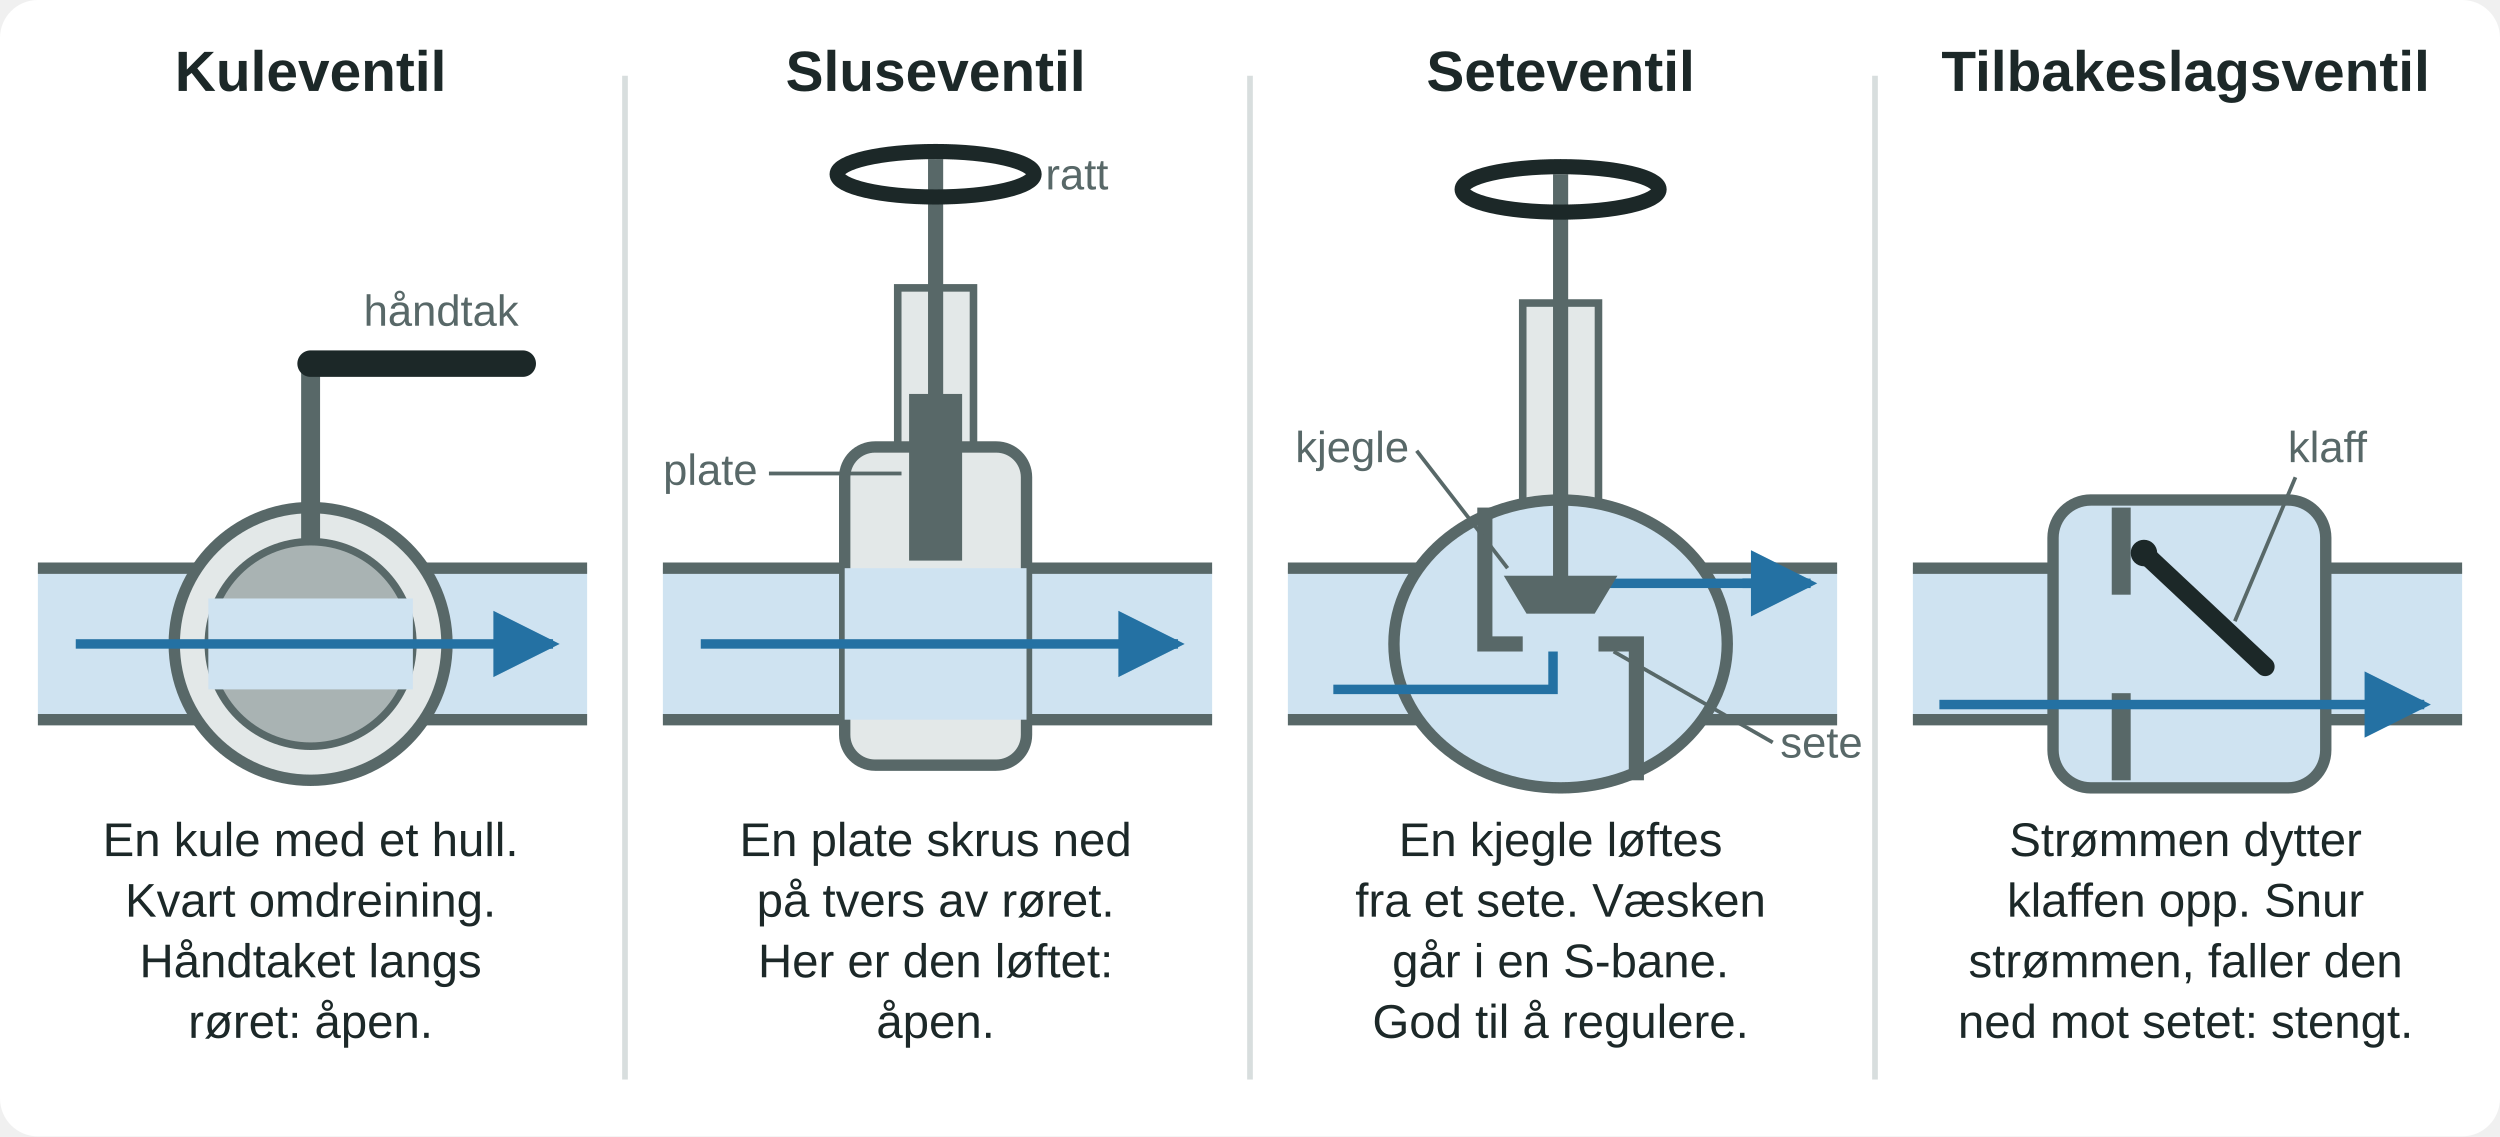
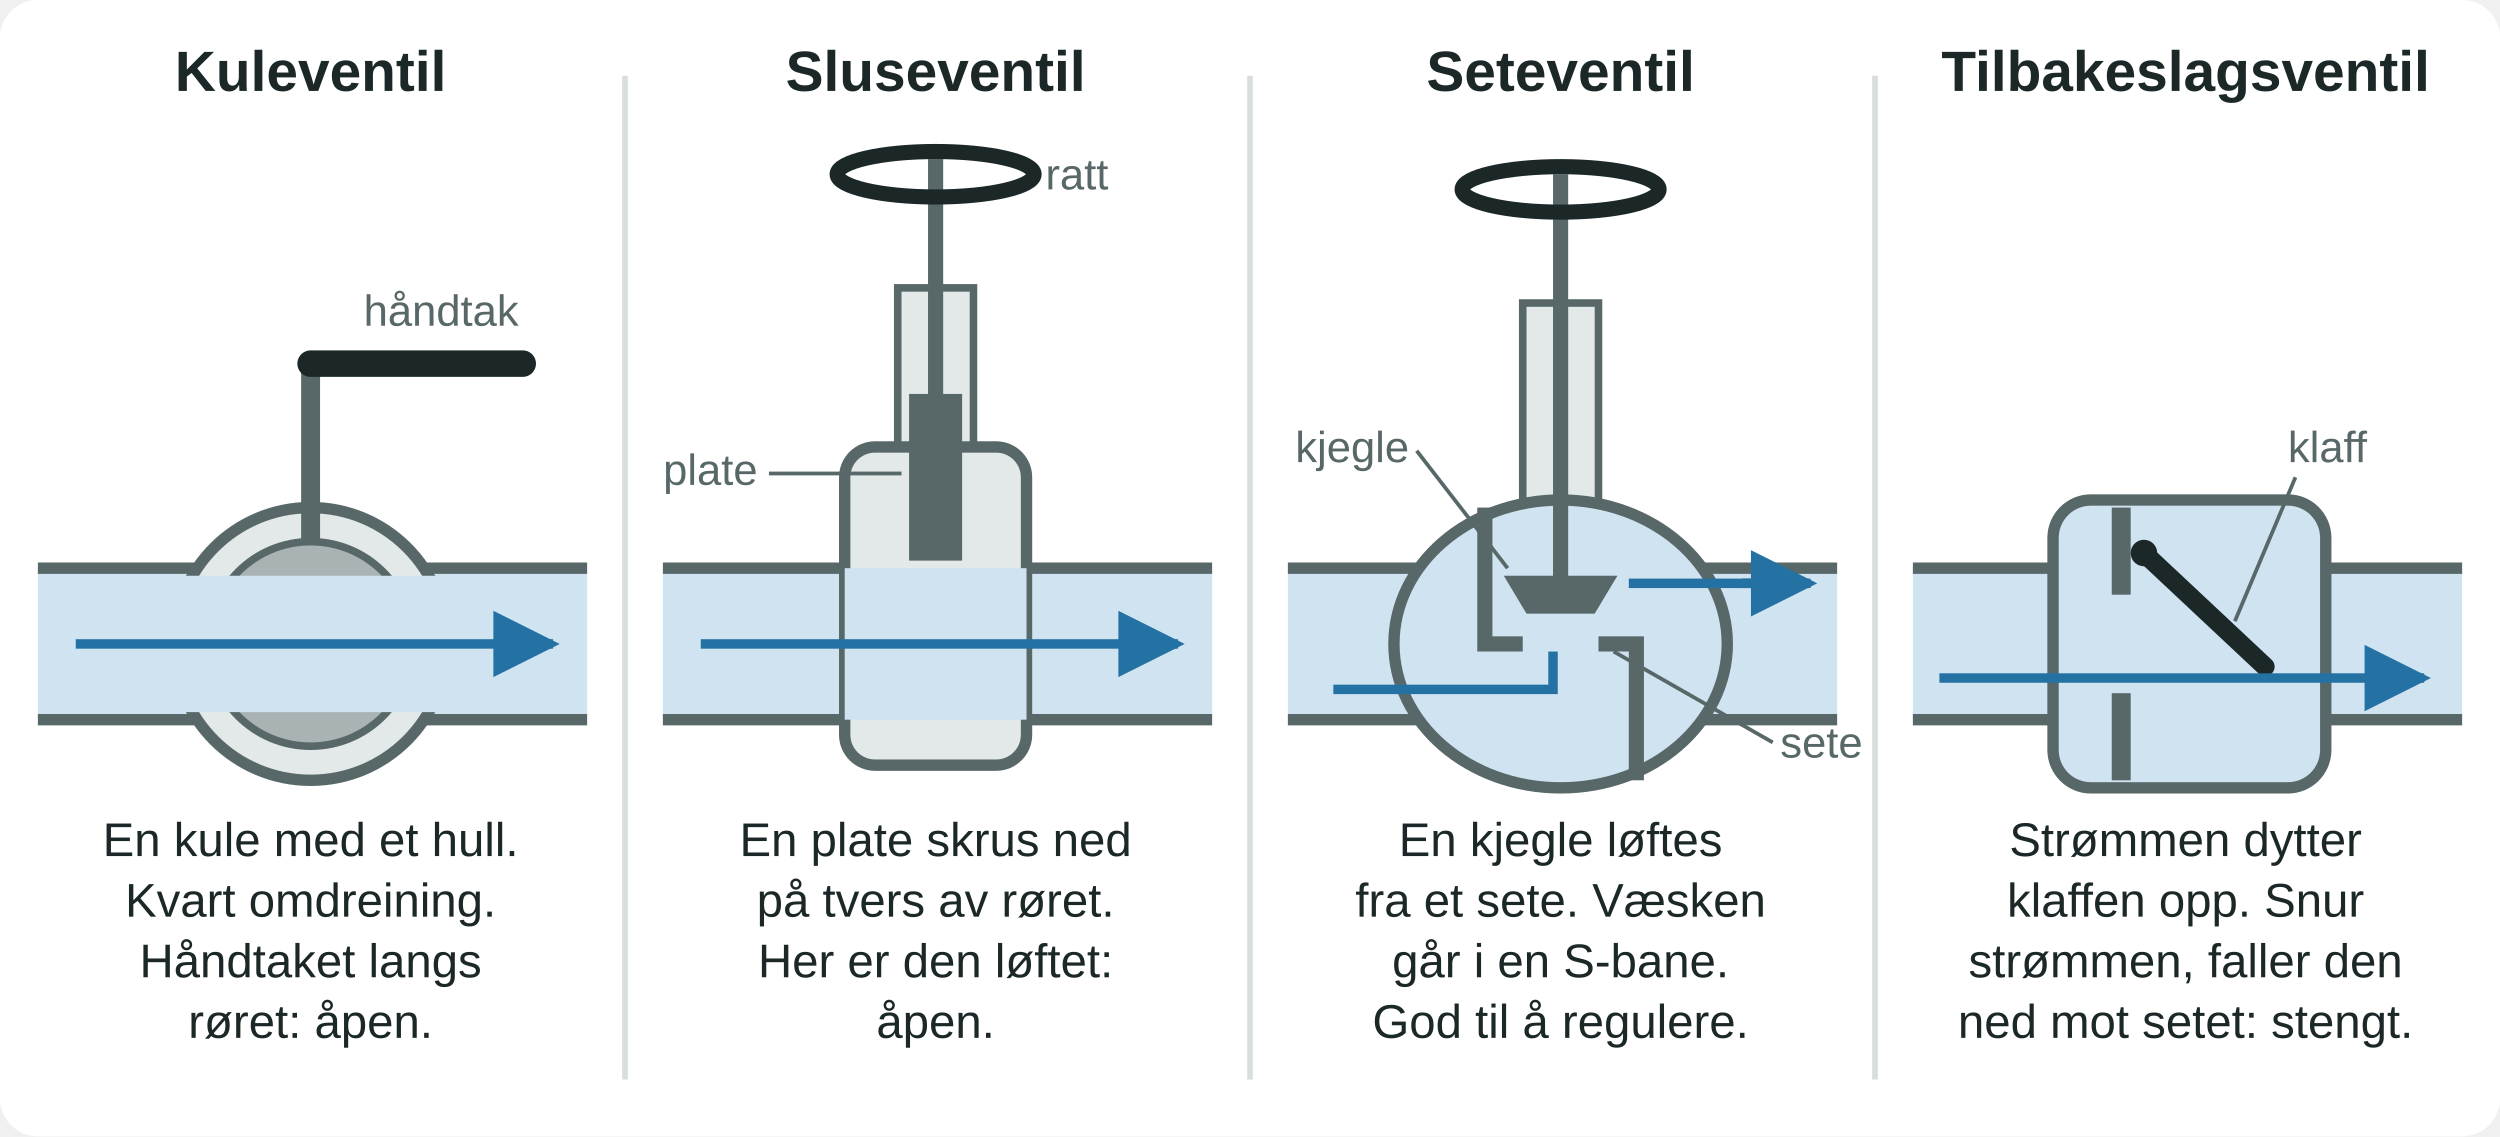
<svg xmlns="http://www.w3.org/2000/svg" viewBox="0 0 660 300" width="660" height="300" font-family="Segoe UI, Arial, sans-serif">
  <defs>
    <marker id="pilbla" viewBox="0 0 10 10" refX="9" refY="5" markerWidth="7" markerHeight="7" orient="auto">
      <path d="M0,0 L10,5 L0,10 z" fill="#2471a3" />
    </marker>
  </defs>
  <rect x="0" y="0" width="660" height="300" rx="10" fill="#ffffff" />
  <g fill="#cfe3f1">
    <rect x="10" y="150" width="145" height="40" />
    <rect x="175" y="150" width="145" height="40" />
    <rect x="340" y="150" width="145" height="40" />
    <rect x="505" y="150" width="145" height="40" />
  </g>
  <g stroke="#586868" stroke-width="3">
    <line x1="10" y1="150" x2="155" y2="150" />
    <line x1="10" y1="190" x2="155" y2="190" />
    <line x1="175" y1="150" x2="320" y2="150" />
    <line x1="175" y1="190" x2="320" y2="190" />
    <line x1="340" y1="150" x2="485" y2="150" />
    <line x1="340" y1="190" x2="485" y2="190" />
    <line x1="505" y1="150" x2="650" y2="150" />
    <line x1="505" y1="190" x2="650" y2="190" />
  </g>
  <g stroke="#d8dede" stroke-width="1.5">
    <line x1="165" y1="20" x2="165" y2="285" />
    <line x1="330" y1="20" x2="330" y2="285" />
    <line x1="495" y1="20" x2="495" y2="285" />
  </g>
  <text x="82" y="24" font-size="15" font-weight="bold" fill="#1c2828" text-anchor="middle">Kuleventil</text>
  <circle cx="82" cy="170" r="36" fill="#e3e8e8" stroke="#586868" stroke-width="3" />
  <circle cx="82" cy="170" r="27" fill="#a9b3b3" stroke="#586868" stroke-width="2" />
-   <rect x="55" y="158" width="54" height="24" fill="#cfe3f1" />
+   <rect x="44" y="152" width="76" height="36" fill="#cfe3f1" />
  <line x1="82" y1="143" x2="82" y2="96" stroke="#586868" stroke-width="5" />
  <line x1="82" y1="96" x2="138" y2="96" stroke="#1c2828" stroke-width="7" stroke-linecap="round" />
  <text x="96" y="86" font-size="11.5" fill="#586868">håndtak</text>
  <line x1="20" y1="170" x2="146" y2="170" stroke="#2471a3" stroke-width="2.5" marker-end="url(#pilbla)" />
  <g font-size="12.5" fill="#1c2828" text-anchor="middle">
    <text x="82" y="226">En kule med et hull.</text>
    <text x="82" y="242">Kvart omdreining.</text>
    <text x="82" y="258">Håndtaket langs</text>
    <text x="82" y="274">røret: åpen.</text>
  </g>
  <text x="247" y="24" font-size="15" font-weight="bold" fill="#1c2828" text-anchor="middle">Sluseventil</text>
  <rect x="237" y="76" width="20" height="50" fill="#e3e8e8" stroke="#586868" stroke-width="2" />
  <rect x="223" y="118" width="48" height="84" rx="8" fill="#e3e8e8" stroke="#586868" stroke-width="3" />
  <rect x="223" y="150" width="48" height="40" fill="#cfe3f1" />
  <line x1="247" y1="42" x2="247" y2="110" stroke="#586868" stroke-width="4" />
  <ellipse cx="247" cy="46" rx="26" ry="6" fill="none" stroke="#1c2828" stroke-width="4" />
  <rect x="240" y="104" width="14" height="44" fill="#586868" />
  <line x1="185" y1="170" x2="311" y2="170" stroke="#2471a3" stroke-width="2.5" marker-end="url(#pilbla)" />
  <text x="276" y="50" font-size="11.5" fill="#586868">ratt</text>
  <text x="200" y="128" font-size="11.5" fill="#586868" text-anchor="end">plate</text>
  <line x1="203" y1="125" x2="238" y2="125" stroke="#586868" stroke-width="1" />
  <g font-size="12.5" fill="#1c2828" text-anchor="middle">
    <text x="247" y="226">En plate skrus ned</text>
    <text x="247" y="242">på tvers av røret.</text>
    <text x="247" y="258">Her er den løftet:</text>
    <text x="247" y="274">åpen.</text>
  </g>
  <text x="412" y="24" font-size="15" font-weight="bold" fill="#1c2828" text-anchor="middle">Seteventil</text>
  <rect x="402" y="80" width="20" height="56" fill="#e3e8e8" stroke="#586868" stroke-width="2" />
  <ellipse cx="412" cy="170" rx="44" ry="38" fill="#cfe3f1" stroke="#586868" stroke-width="3" />
-   <path d="M352,182 L410,182 L410,172 M414,154 L476,154" fill="none" stroke="#2471a3" stroke-width="2.5" />
+   <path d="M352,182 L410,182 L410,172 M430,154 L476,154" fill="none" stroke="#2471a3" stroke-width="2.5" />
  <line x1="460" y1="154" x2="478" y2="154" stroke="#2471a3" stroke-width="2.5" marker-end="url(#pilbla)" />
  <path d="M392,134 L392,170 L402,170" fill="none" stroke="#586868" stroke-width="4" />
  <path d="M422,170 L432,170 L432,206" fill="none" stroke="#586868" stroke-width="4" />
  <line x1="412" y1="46" x2="412" y2="156" stroke="#586868" stroke-width="4" />
  <ellipse cx="412" cy="50" rx="26" ry="6" fill="none" stroke="#1c2828" stroke-width="4" />
  <polygon points="397,152 427,152 421,162 403,162" fill="#586868" />
  <text x="372" y="122" font-size="11.5" fill="#586868" text-anchor="end">kjegle</text>
  <line x1="374" y1="119" x2="398" y2="150" stroke="#586868" stroke-width="1" />
  <text x="470" y="200" font-size="11.5" fill="#586868">sete</text>
  <line x1="468" y1="196" x2="426" y2="172" stroke="#586868" stroke-width="1" />
  <g font-size="12.5" fill="#1c2828" text-anchor="middle">
    <text x="412" y="226">En kjegle løftes</text>
    <text x="412" y="242">fra et sete. Væsken</text>
    <text x="412" y="258">går i en S-bane.</text>
    <text x="412" y="274">God til å regulere.</text>
  </g>
  <text x="577" y="24" font-size="15" font-weight="bold" fill="#1c2828" text-anchor="middle">Tilbakeslagsventil</text>
  <rect x="542" y="132" width="72" height="76" rx="10" fill="#cfe3f1" stroke="#586868" stroke-width="3" />
  <line x1="560" y1="134" x2="560" y2="157" stroke="#586868" stroke-width="5" />
  <line x1="560" y1="183" x2="560" y2="206" stroke="#586868" stroke-width="5" />
  <circle cx="566" cy="146" r="3.5" fill="#1c2828" />
  <line x1="566" y1="146" x2="598" y2="176" stroke="#1c2828" stroke-width="5" stroke-linecap="round" />
-   <line x1="512" y1="186" x2="640" y2="186" stroke="#2471a3" stroke-width="2.5" marker-end="url(#pilbla)" />
+   <line x1="512" y1="179" x2="640" y2="179" stroke="#2471a3" stroke-width="2.5" marker-end="url(#pilbla)" />
  <text x="604" y="122" font-size="11.5" fill="#586868">klaff</text>
  <line x1="606" y1="126" x2="590" y2="164" stroke="#586868" stroke-width="1" />
  <g font-size="12.5" fill="#1c2828" text-anchor="middle">
    <text x="577" y="226">Strømmen dytter</text>
    <text x="577" y="242">klaffen opp. Snur</text>
    <text x="577" y="258">strømmen, faller den</text>
    <text x="577" y="274">ned mot setet: stengt.</text>
  </g>
</svg>
